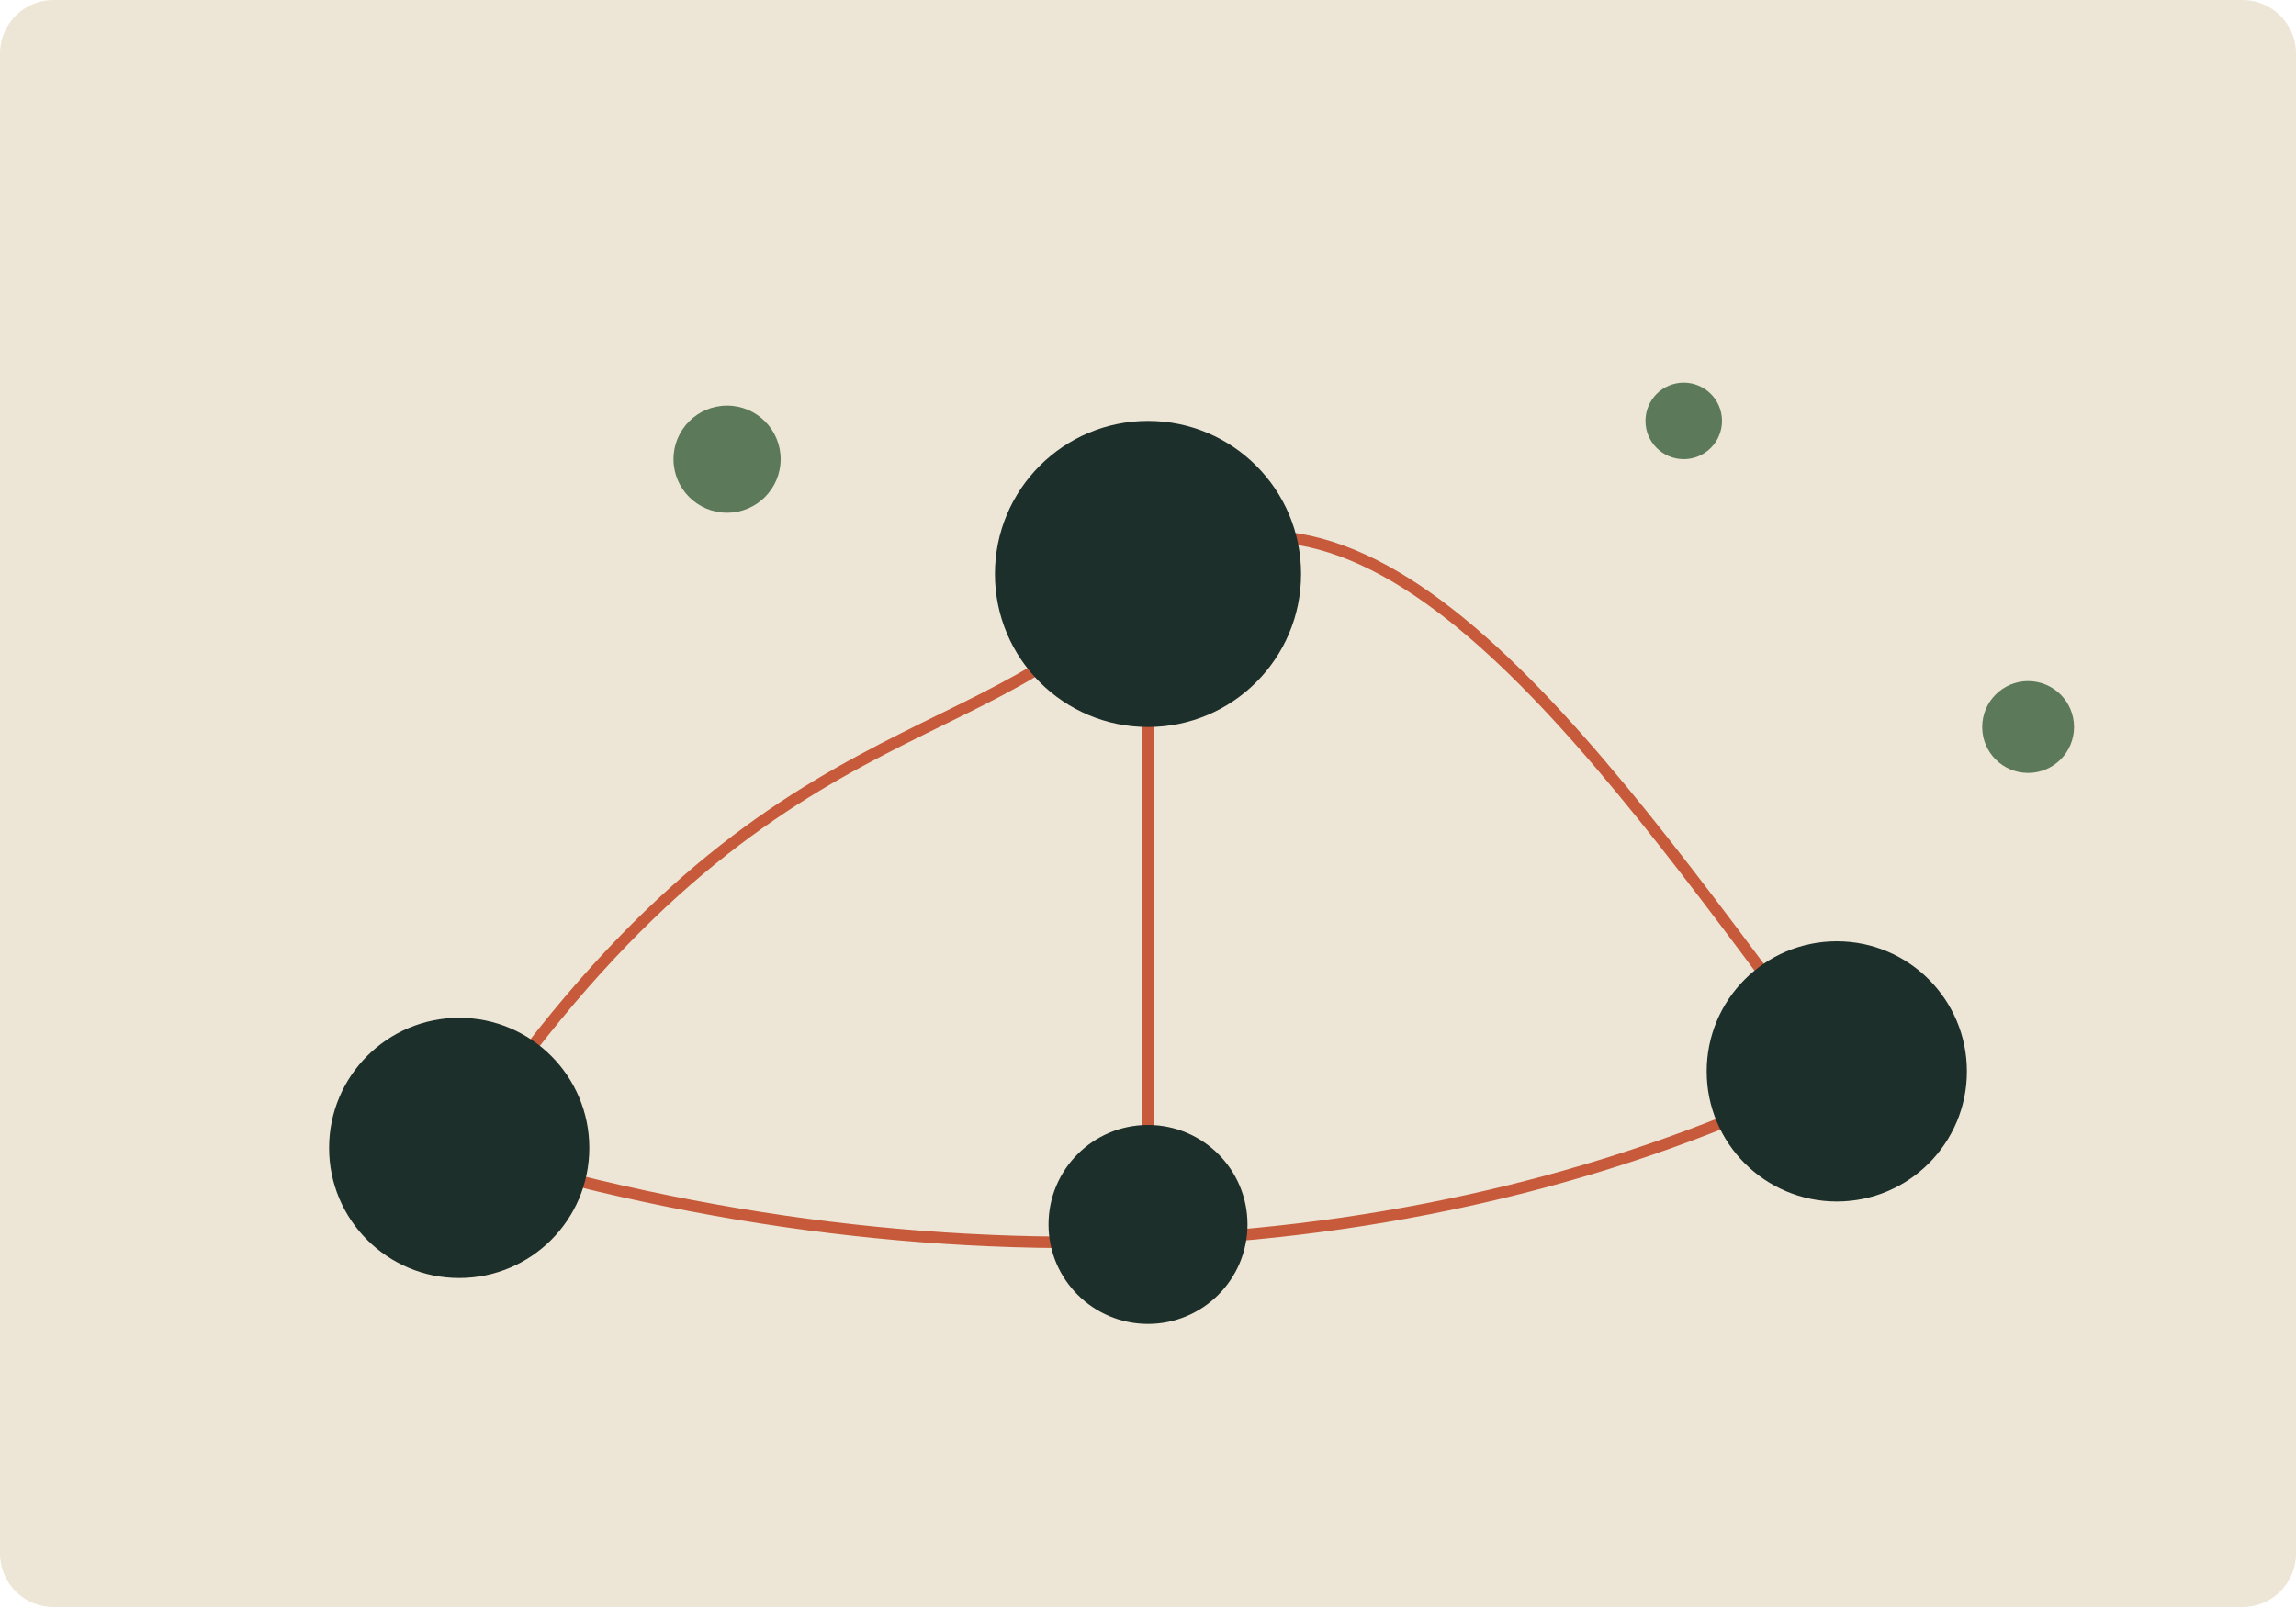
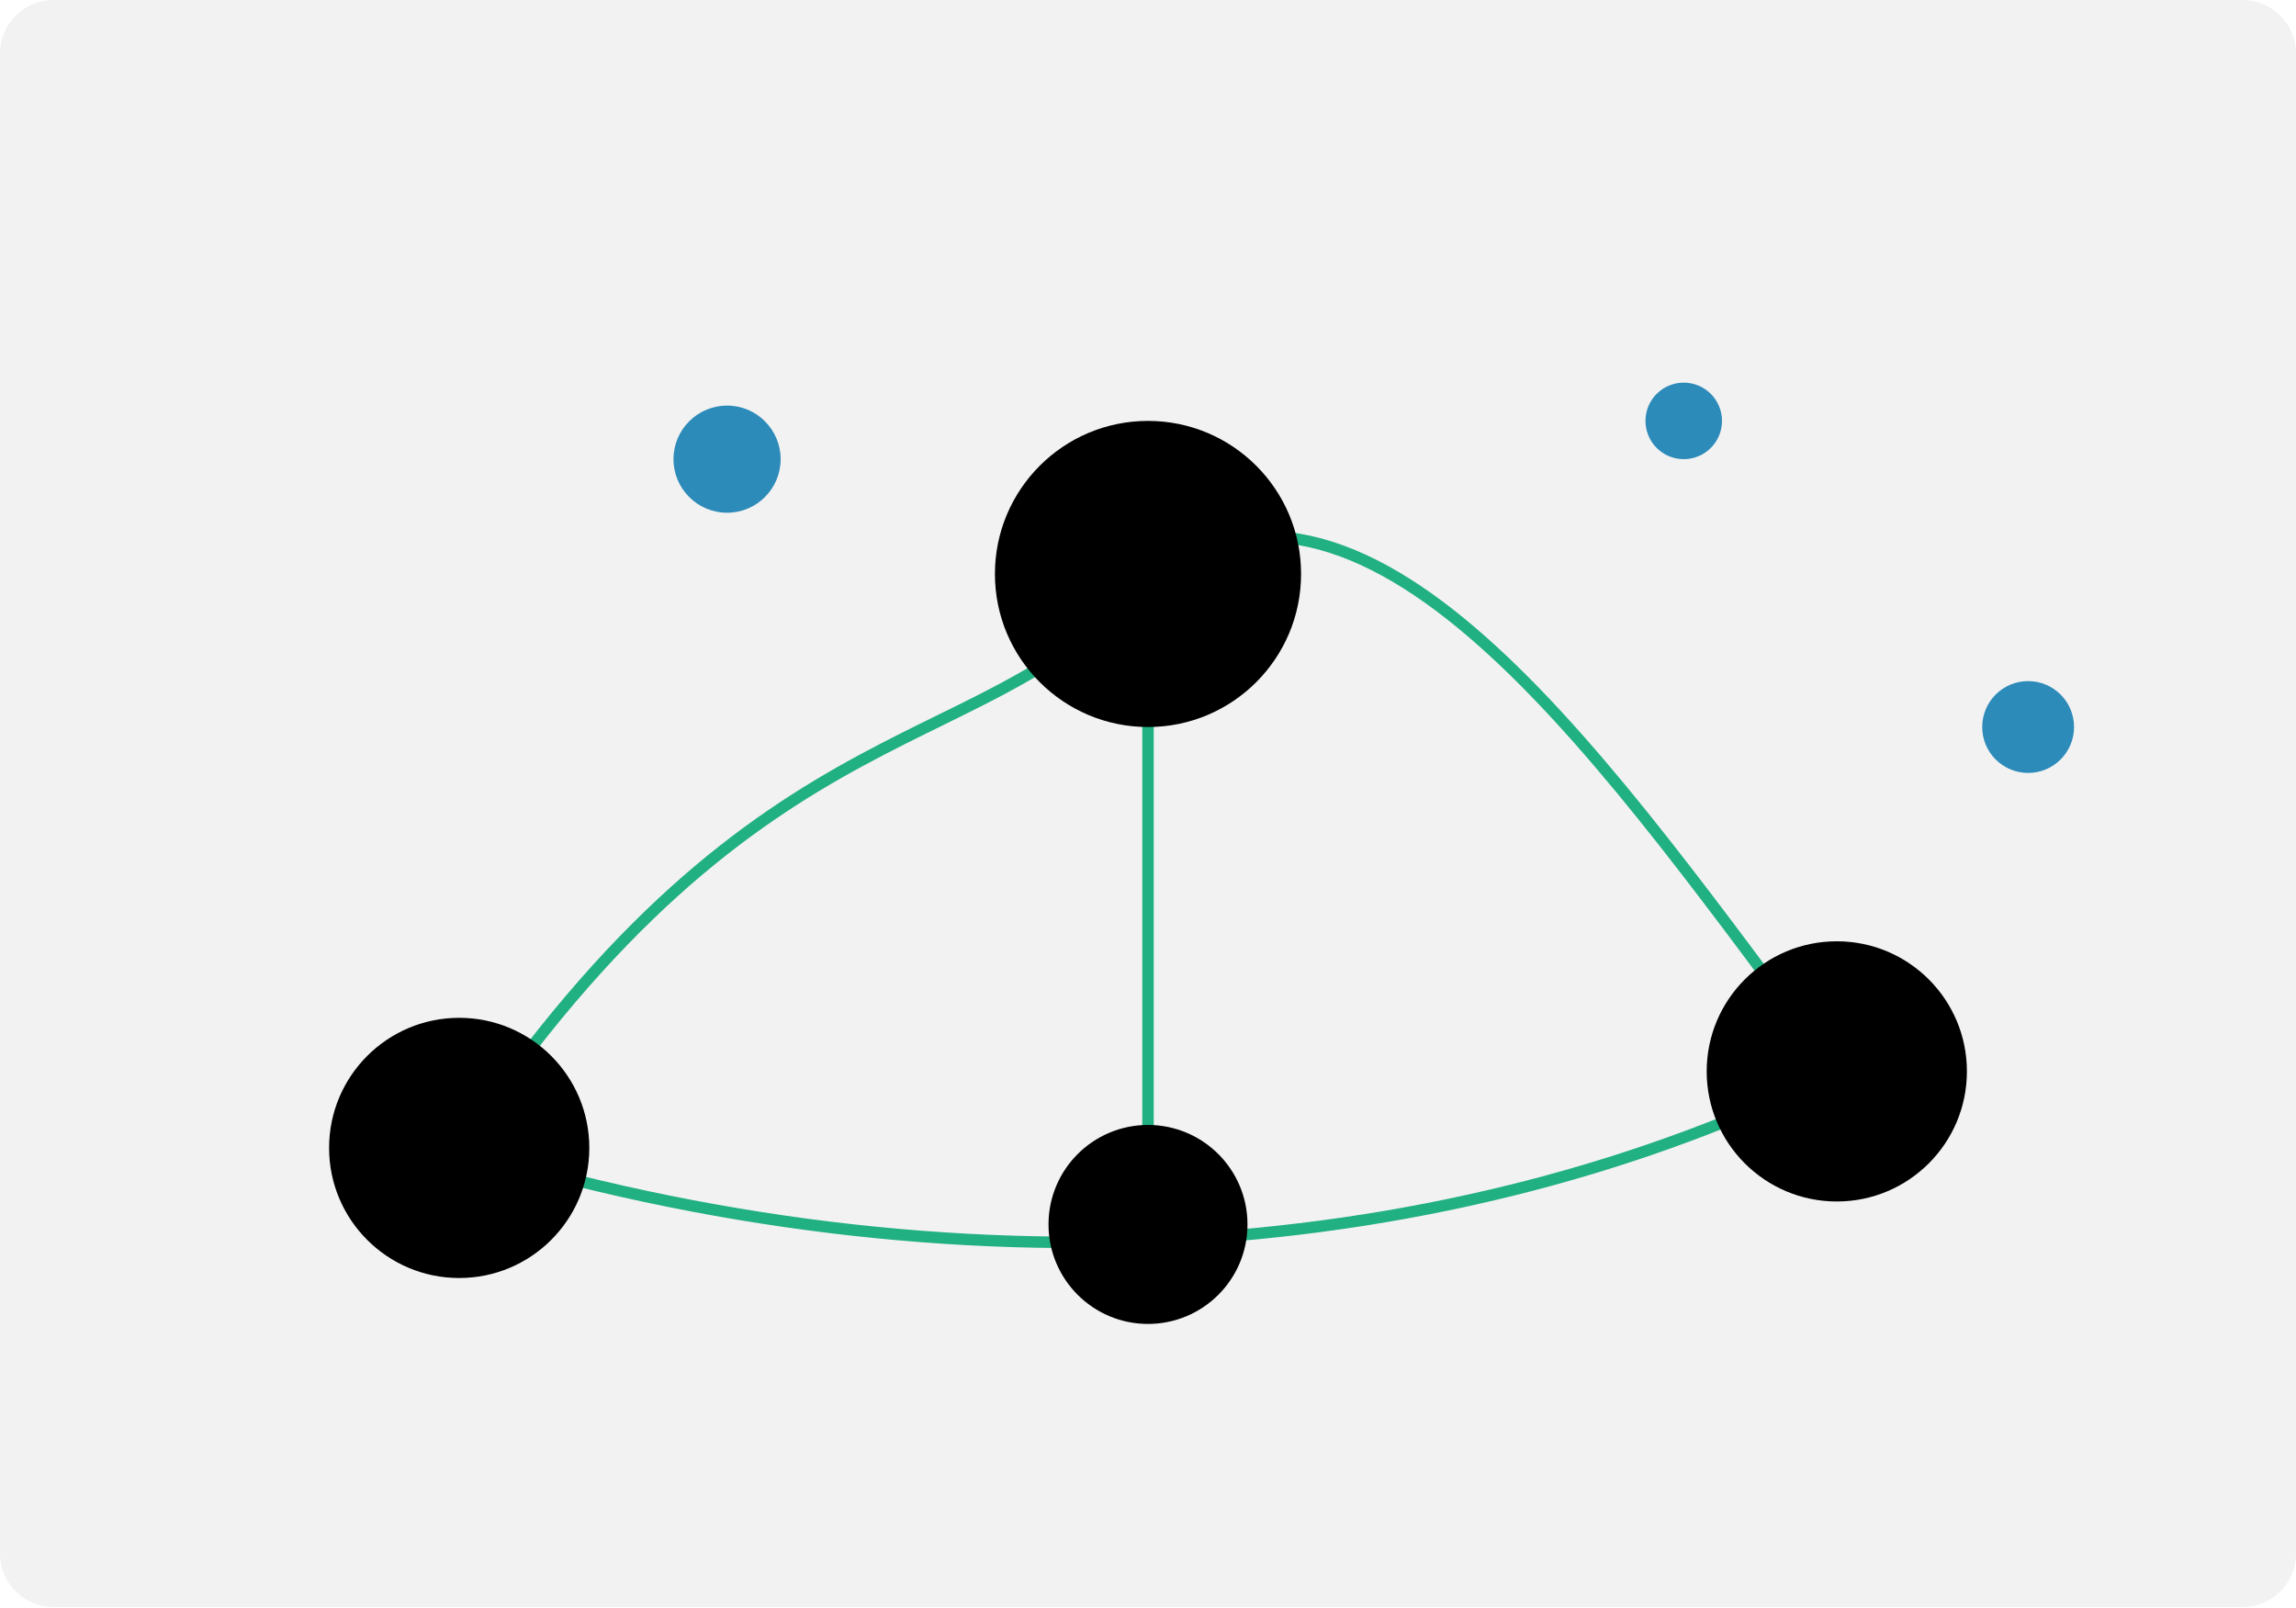
<svg xmlns="http://www.w3.org/2000/svg" viewBox="0 0 600 420">
-   <rect width="600" height="420" rx="14" fill="#ede5d5" />
-   <g fill="none" stroke="#c65a3a" stroke-width="3" stroke-linecap="round">
+   <rect width="600" height="420" rx="14" fill="#f2f2f2" />
+   <g fill="none" stroke="#21b082" stroke-width="3" stroke-linecap="round">
    <path d="M120 300 C 200 180, 260 200, 300 150" />
    <path d="M300 150 C 360 110, 420 200, 480 280" />
    <path d="M120 300 C 250 340, 380 330, 480 280" />
    <path d="M300 150 C 300 230, 300 280, 300 320" />
  </g>
-   <g fill="#1d2f2b">
+   <g fill="#000000">
    <circle cx="120" cy="300" r="34" />
    <circle cx="300" cy="150" r="40" />
    <circle cx="480" cy="280" r="34" />
    <circle cx="300" cy="320" r="26" />
  </g>
-   <g fill="#5c7a5a">
+   <g fill="#2d8bba">
    <circle cx="190" cy="120" r="14" />
    <circle cx="440" cy="110" r="10" />
    <circle cx="530" cy="190" r="12" />
  </g>
</svg>
